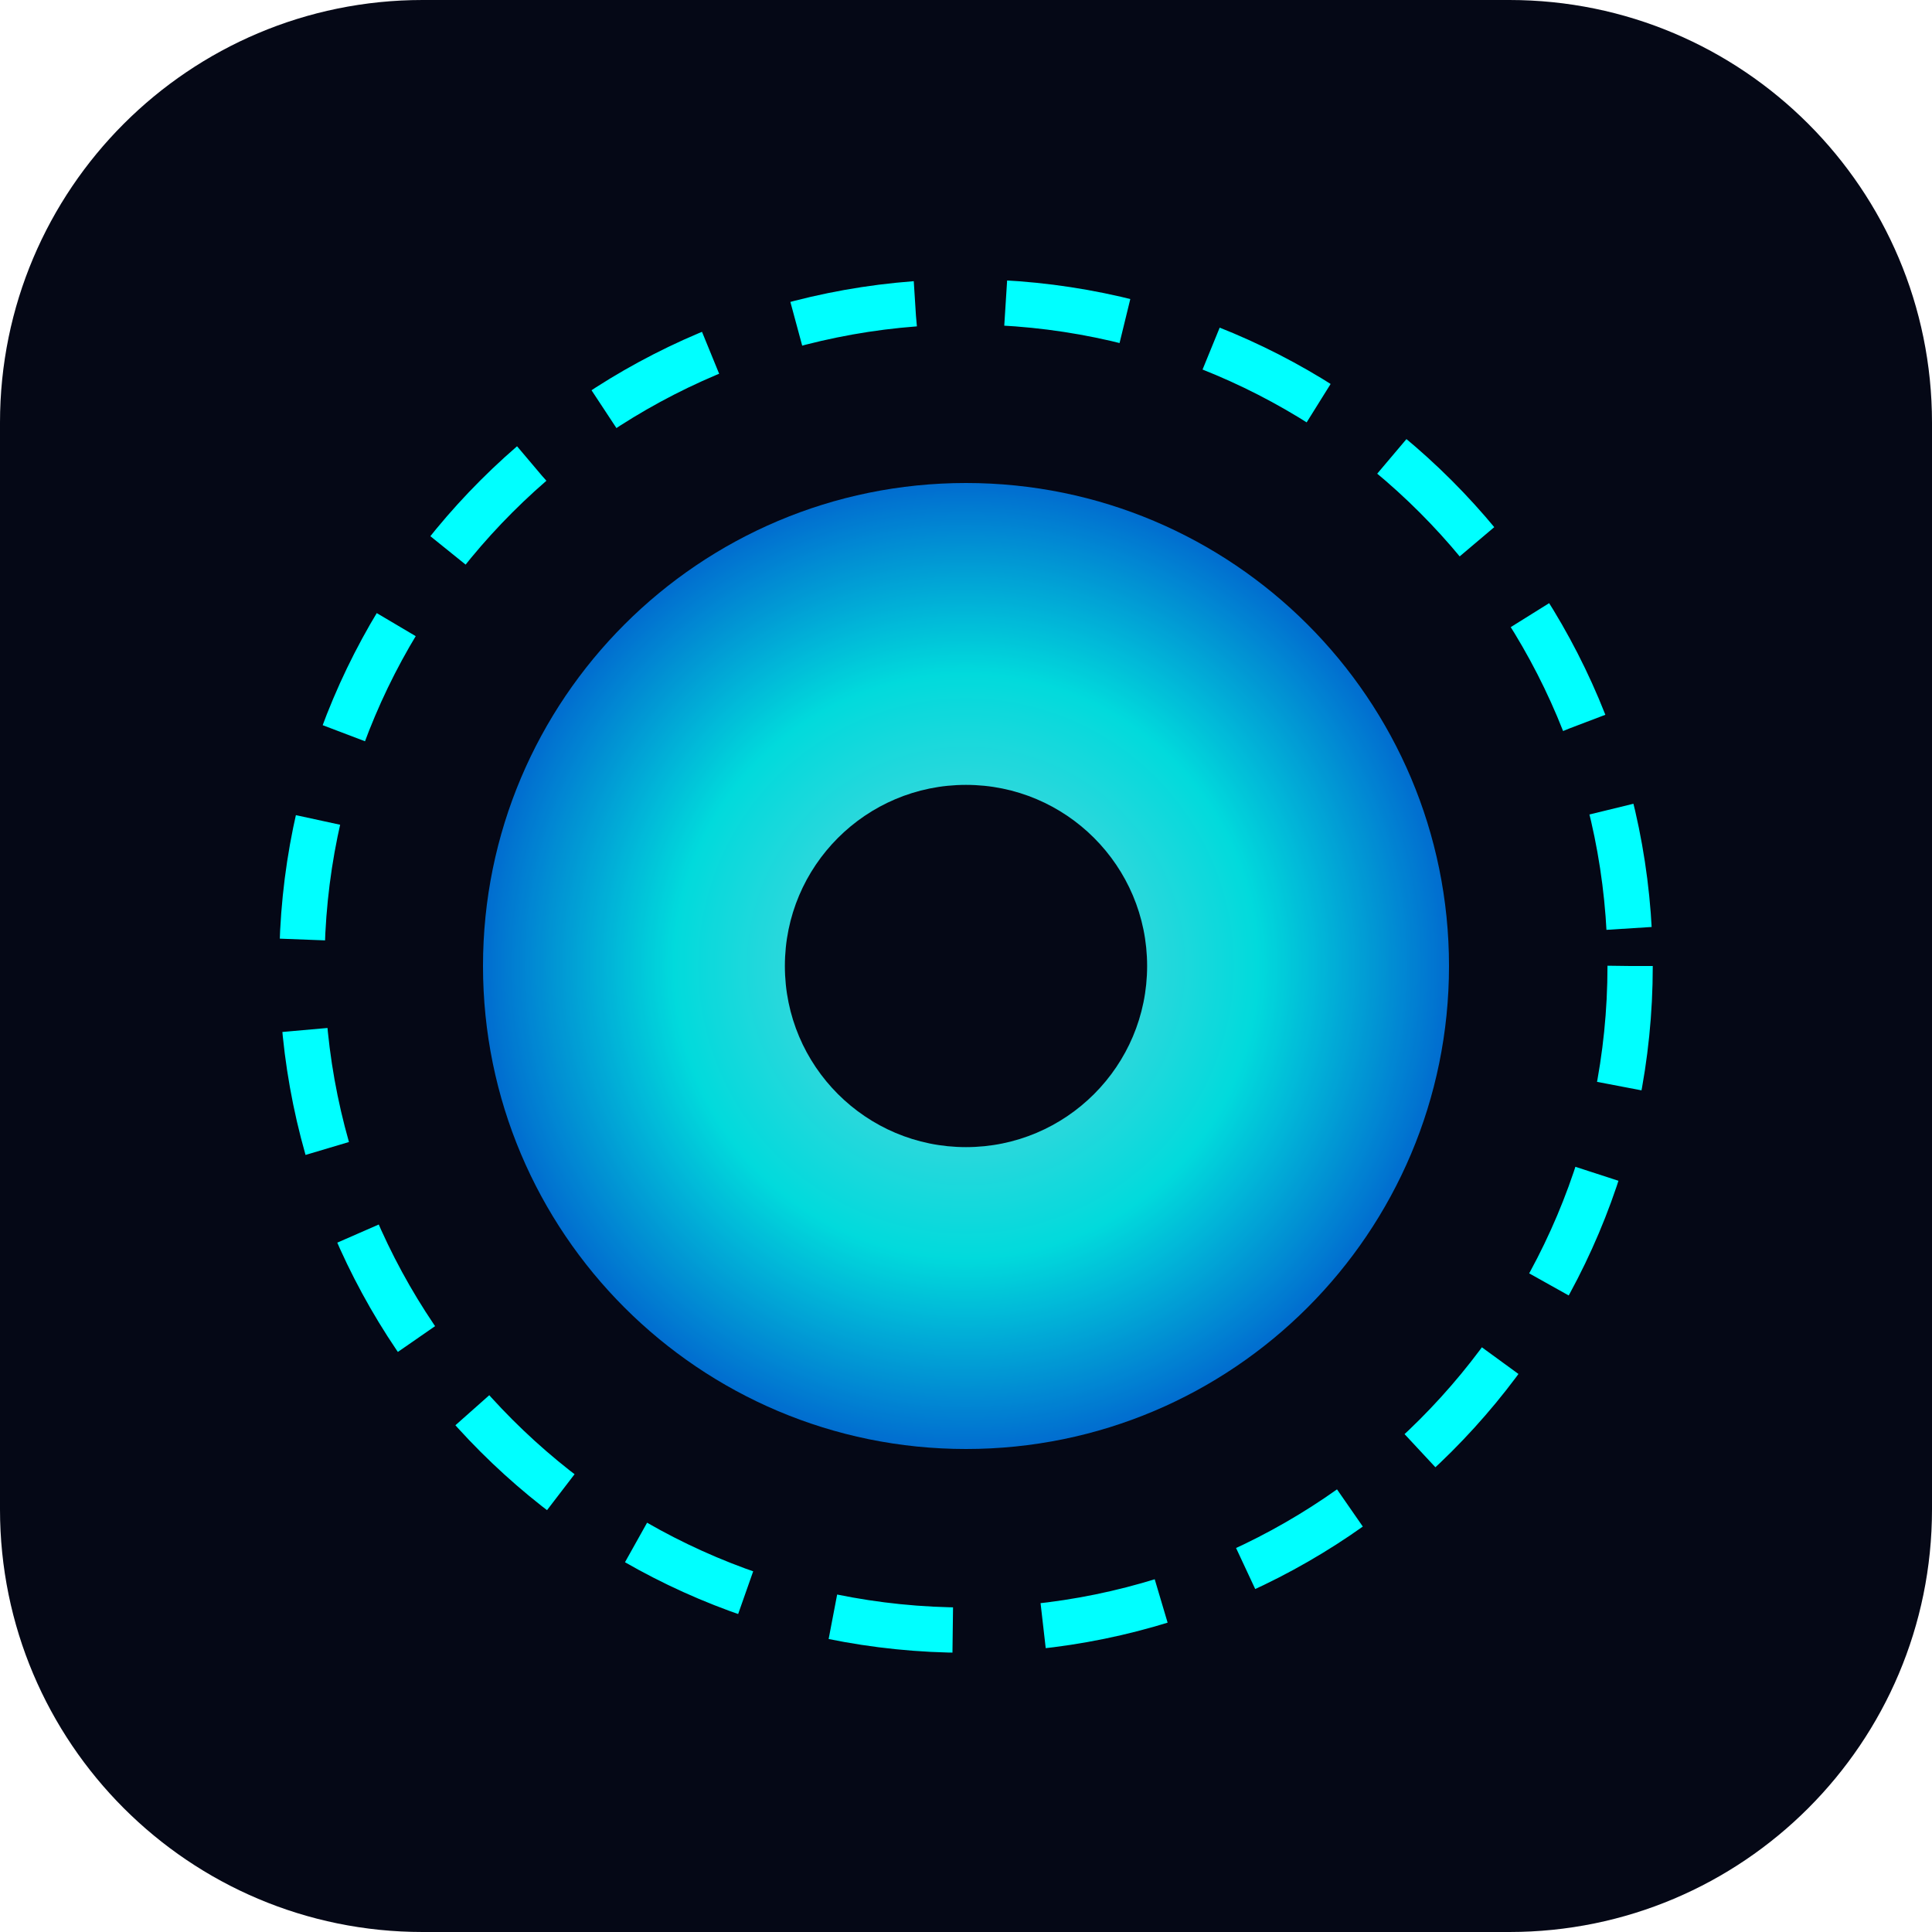
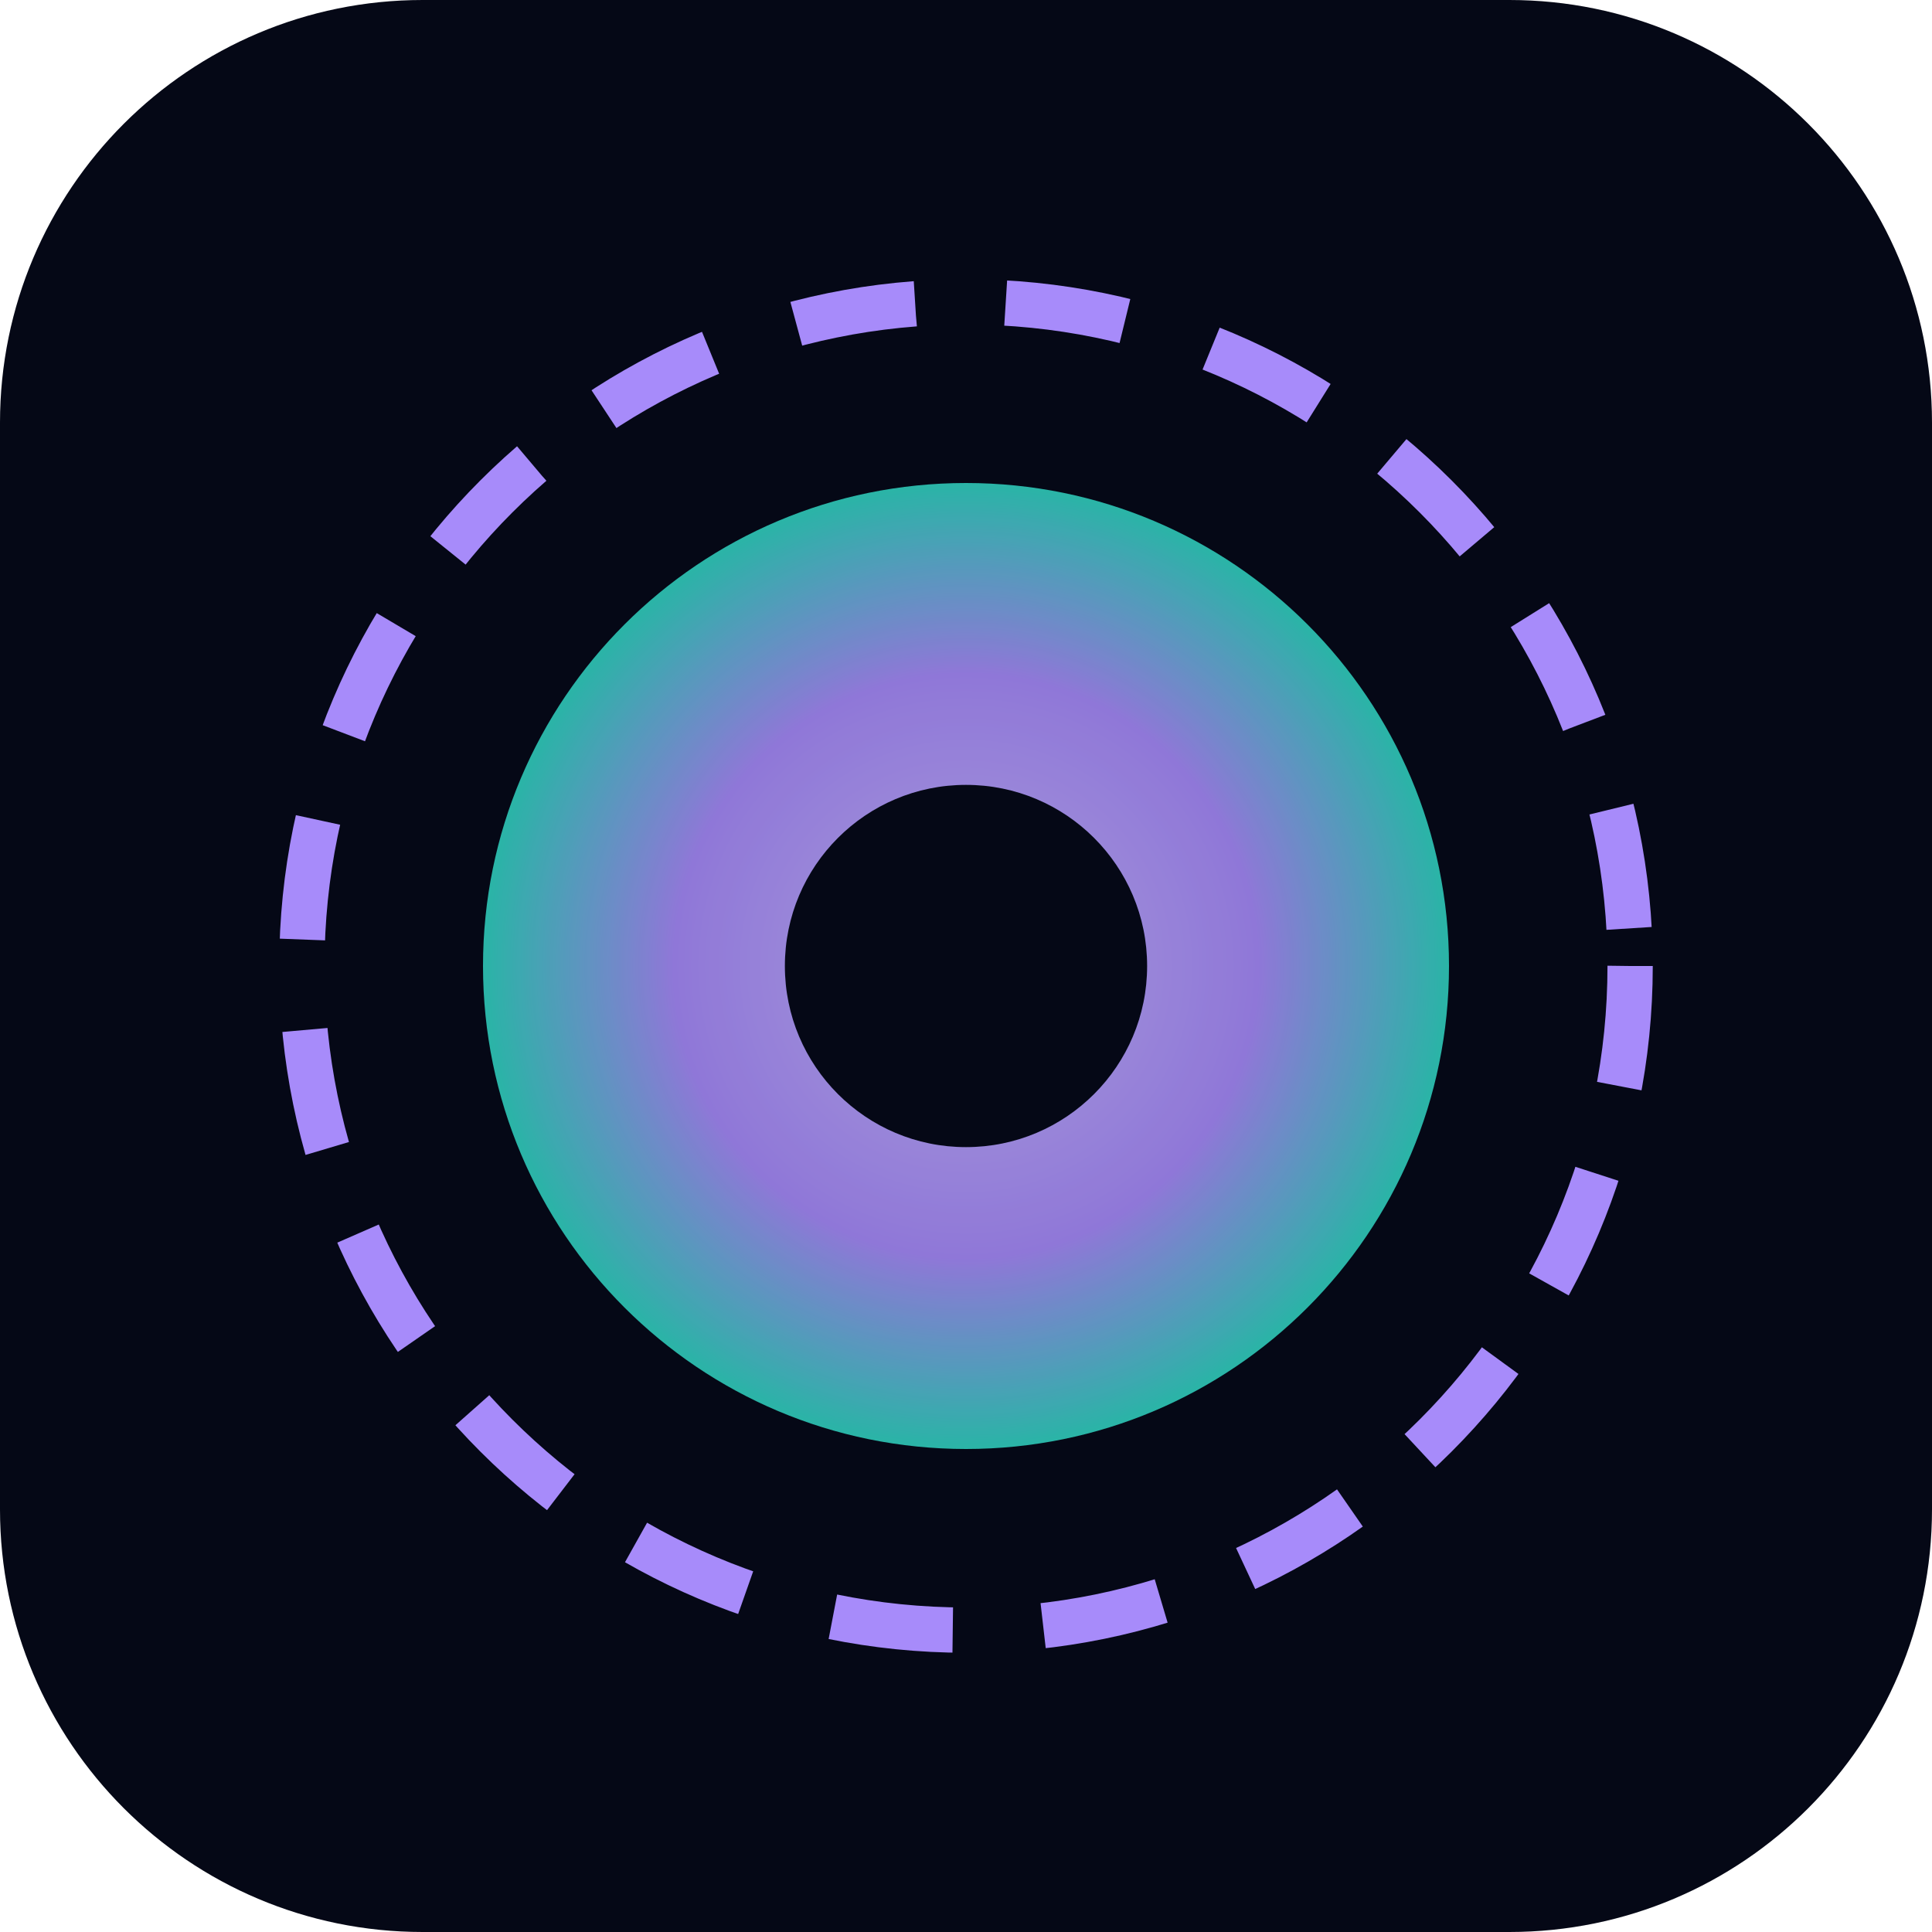
<svg xmlns="http://www.w3.org/2000/svg" viewBox="0 0 64 64">
  <defs>
    <radialGradient id="g" cx="50%" cy="50%" r="50%">
-       <stop offset="0%" stop-color="#7df9ff" />
-       <stop offset="60%" stop-color="#00ffff" />
-       <stop offset="100%" stop-color="#007cf0" />
+       <stop offset="0%" stop-color="#c4b5fd" />
+       <stop offset="60%" stop-color="#a78bfa" />
+       <stop offset="100%" stop-color="#2dd4bf" />
    </radialGradient>
  </defs>
  <rect width="64" height="64" rx="14" fill="#050816" />
  <circle cx="32" cy="32" r="16" fill="url(#g)" opacity="0.85" />
-   <circle cx="32" cy="32" r="22" fill="none" stroke="#00ffff" stroke-width="1.5" stroke-dasharray="4 3" />
+   <circle cx="32" cy="32" r="22" fill="none" stroke="#a78bfa" stroke-width="1.5" stroke-dasharray="4 3" />
  <circle cx="32" cy="32" r="6" fill="#050816" />
</svg>
